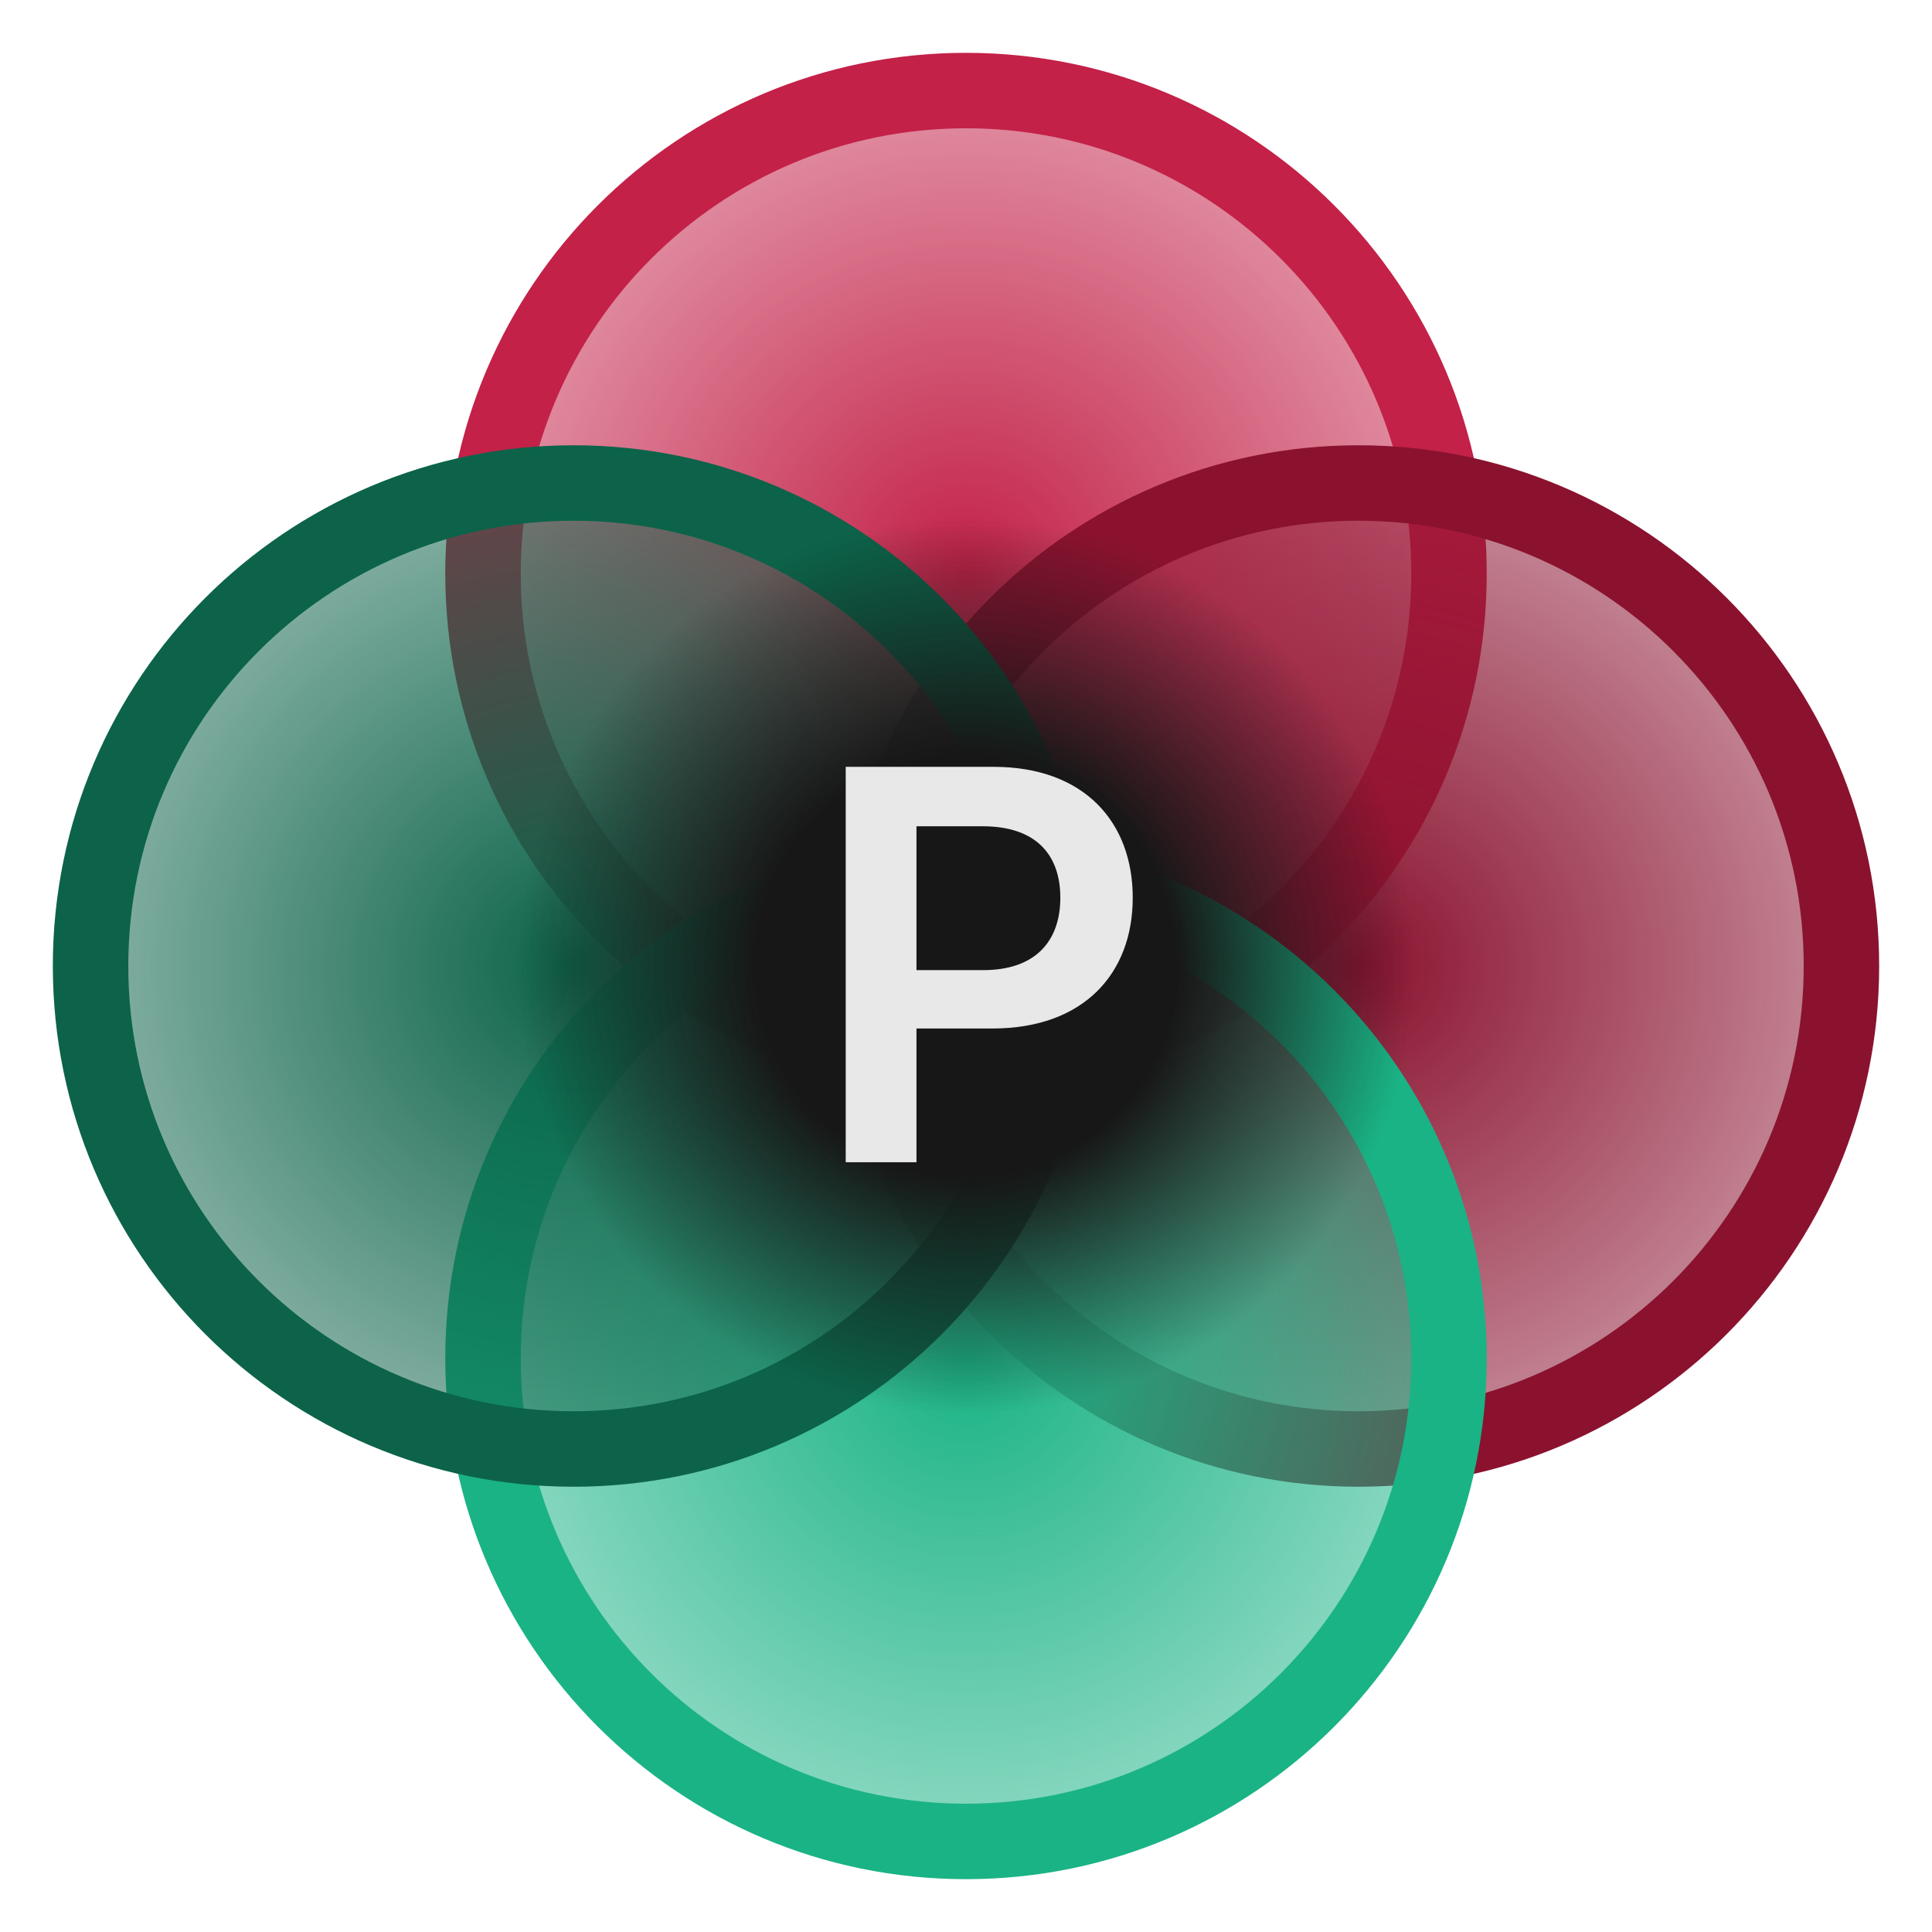
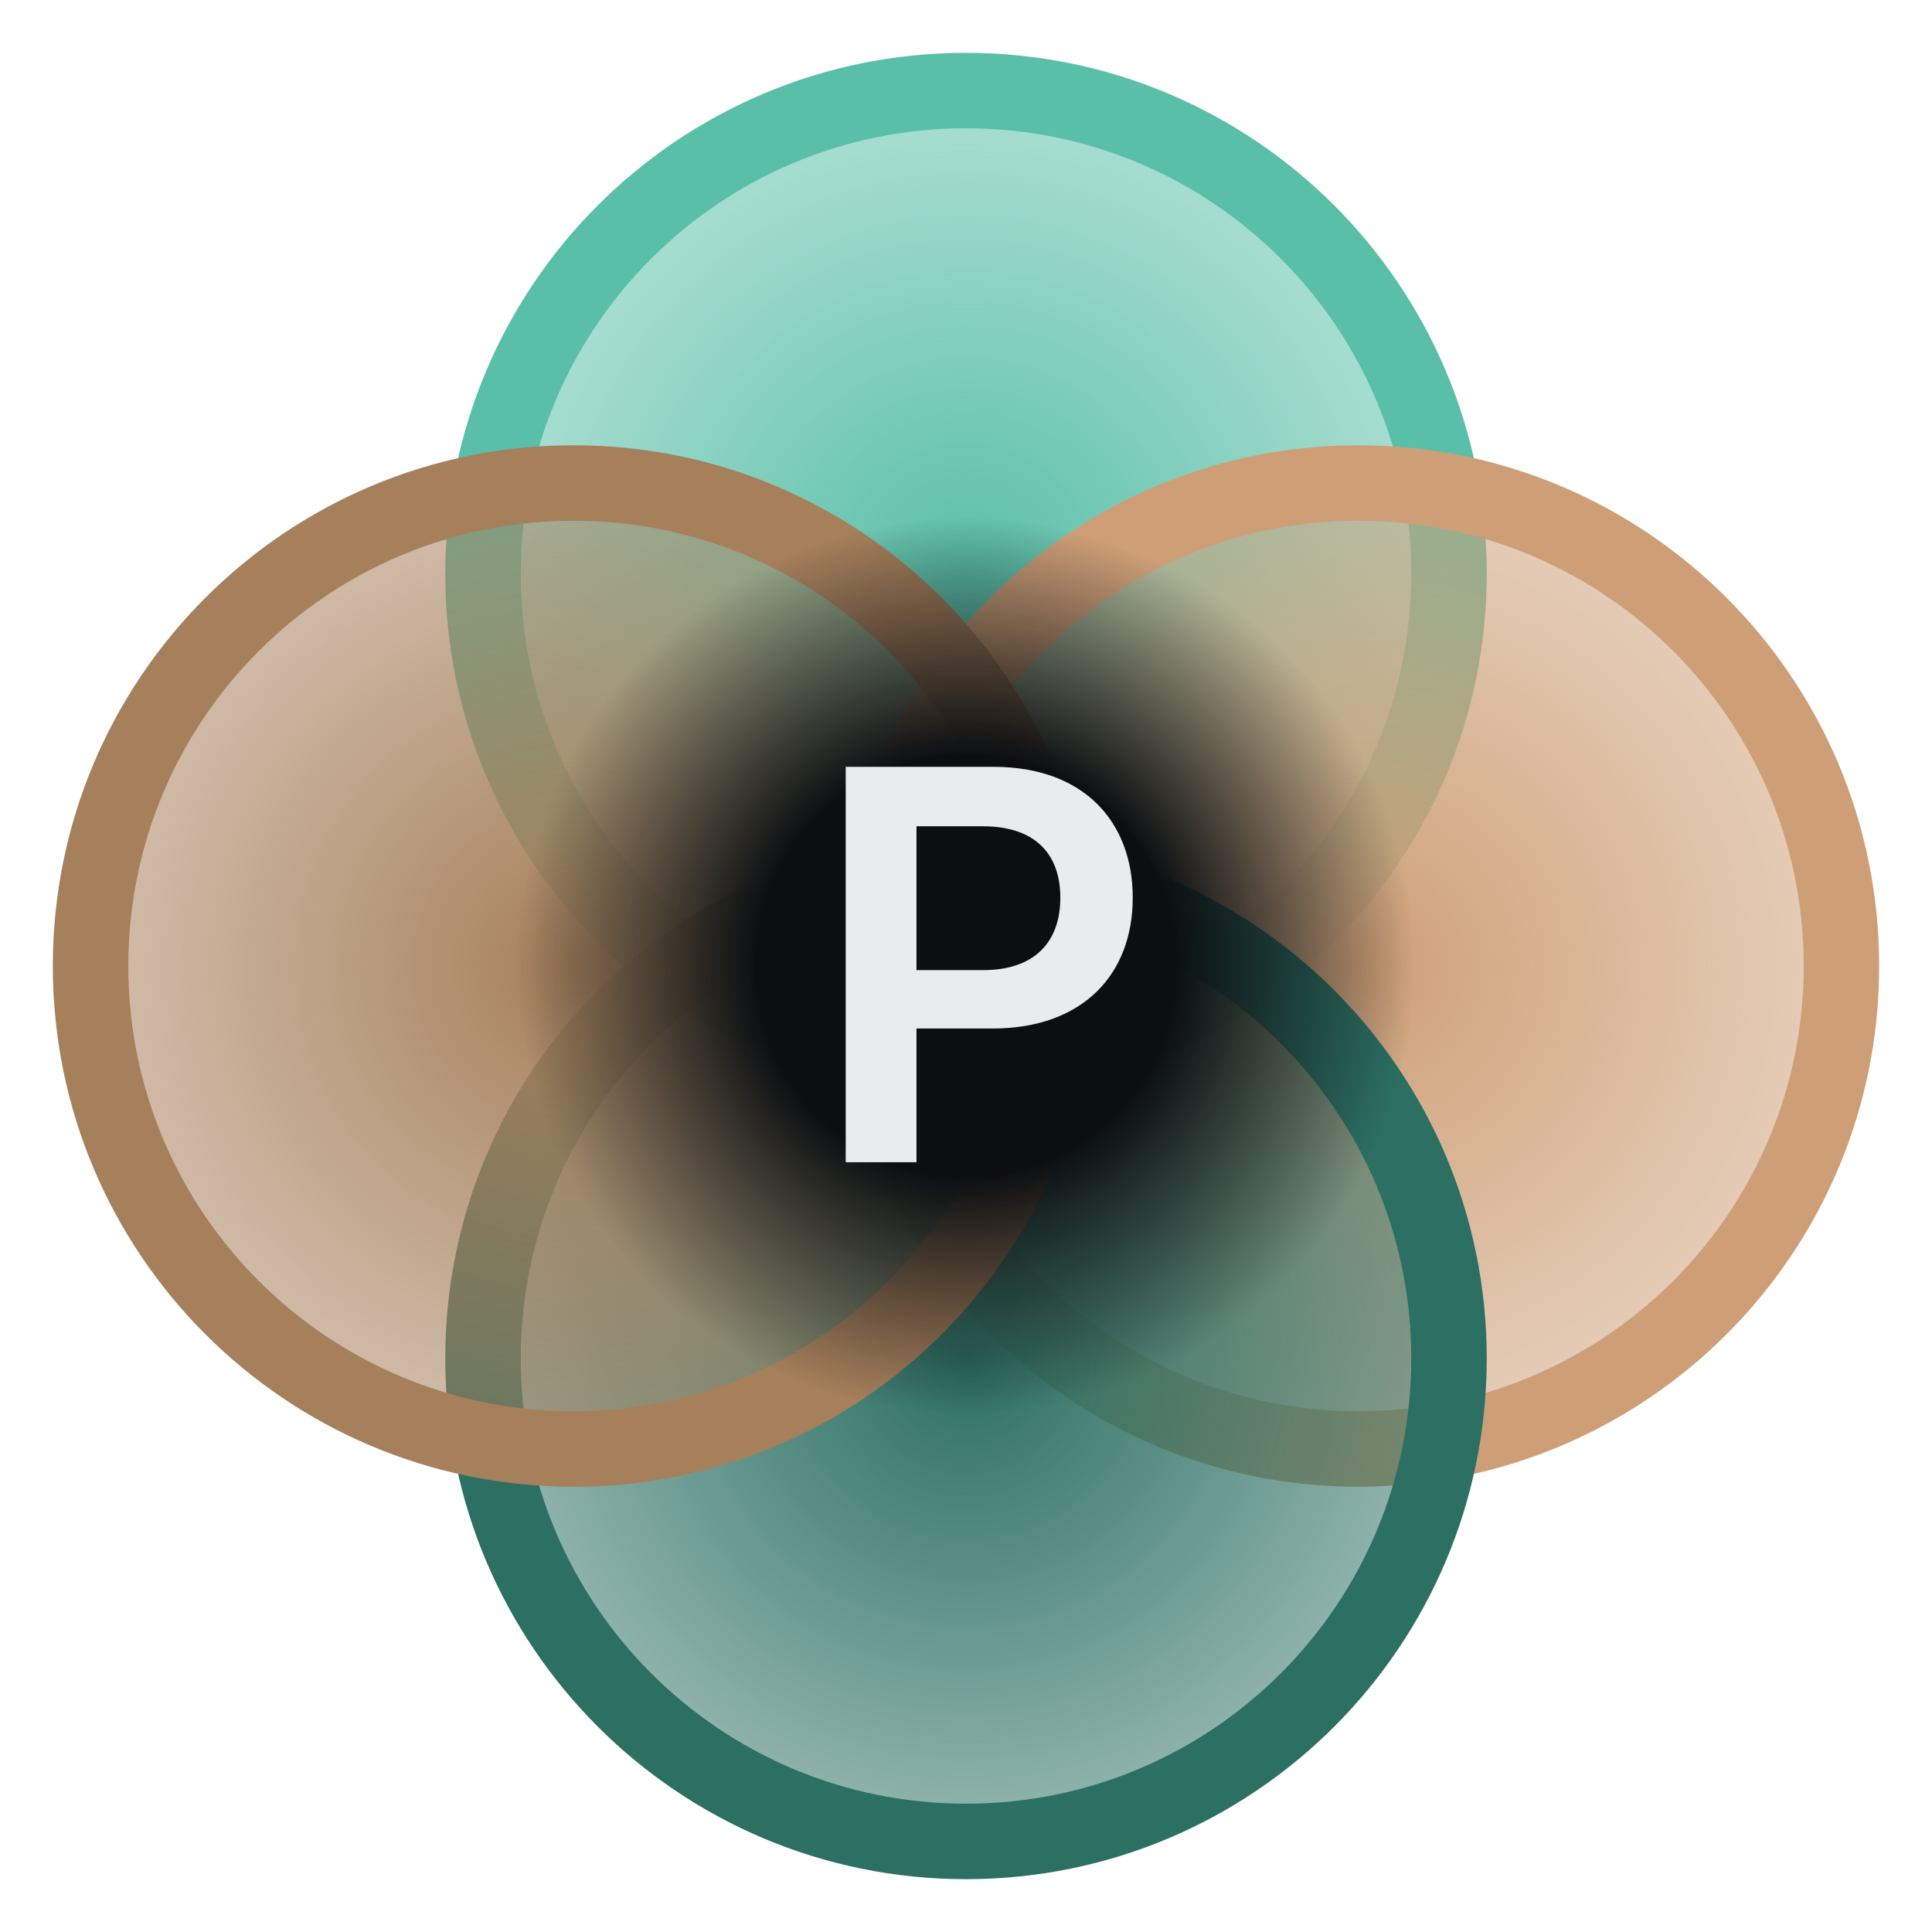
<svg xmlns="http://www.w3.org/2000/svg" width="256" height="256" viewBox="0 0 256 256">
  <defs>
    <radialGradient id="core" cx="50%" cy="50%" r="50%">
-       <stop offset="40%" stop-color="#171717" />
-       <stop offset="85%" stop-color="#171717" stop-opacity="0" />
+       <stop offset="40%" stop-color="#0C0F12" />
+       <stop offset="85%" stop-color="#0C0F12" stop-opacity="0" />
    </radialGradient>
    <radialGradient id="g1" cx="50%" cy="50%" r="100%">
-       <stop offset="0%" stop-color="#C32148" />
-       <stop offset="100%" stop-color="#C32148" stop-opacity="0" />
+       <stop offset="0%" stop-color="#5ABFA8" />
+       <stop offset="100%" stop-color="#5ABFA8" stop-opacity="0" />
+     </radialGradient>
+     <radialGradient id="g3" cx="50%" cy="50%" r="100%">
+       <stop offset="0%" stop-color="#2C6F63" />
+       <stop offset="100%" stop-color="#2C6F63" stop-opacity="0" />
    </radialGradient>
    <radialGradient id="g2" cx="50%" cy="50%" r="100%">
-       <stop offset="0%" stop-color="#8A122F" />
-       <stop offset="100%" stop-color="#8A122F" stop-opacity="0" />
-     </radialGradient>
-     <radialGradient id="g3" cx="50%" cy="50%" r="100%">
-       <stop offset="0%" stop-color="#1AB385" />
-       <stop offset="100%" stop-color="#1AB385" stop-opacity="0" />
+       <stop offset="0%" stop-color="#CE9F77" />
+       <stop offset="100%" stop-color="#CE9F77" stop-opacity="0" />
    </radialGradient>
    <radialGradient id="g4" cx="50%" cy="50%" r="100%">
-       <stop offset="0%" stop-color="#0C6349" />
-       <stop offset="100%" stop-color="#0C6349" stop-opacity="0" />
+       <stop offset="0%" stop-color="#A67F5B" />
+       <stop offset="100%" stop-color="#A67F5B" stop-opacity="0" />
    </radialGradient>
  </defs>
-   <circle cx="128" cy="76" r="64" fill="url(#g1)" stroke="#C32148" stroke-width="10" />
-   <circle cx="180" cy="128" r="64" fill="url(#g2)" stroke="#8A122F" stroke-width="10" />
-   <circle cx="128" cy="180" r="64" fill="url(#g3)" stroke="#1AB385" stroke-width="10" />
-   <circle cx="76" cy="128" r="64" fill="url(#g4)" stroke="#0C6349" stroke-width="10" />
+   <circle cx="128" cy="76" r="64" fill="url(#g1)" stroke="#5ABFA8" stroke-width="10" />
+   <circle cx="180" cy="128" r="64" fill="url(#g2)" stroke="#CE9F77" stroke-width="10" />
+   <circle cx="128" cy="180" r="64" fill="url(#g3)" stroke="#2C6F63" stroke-width="10" />
+   <circle cx="76" cy="128" r="64" fill="url(#g4)" stroke="#A67F5B" stroke-width="10" />
  <circle cx="128" cy="128" r="70" fill="url(#core)" />
-   <text x="130" y="154" font-family="system-ui, -apple-system, BlinkMacSystemFont, 'Segoe UI'" font-weight="600" font-size="72" fill="#E8E8E8" text-anchor="middle">
+   <text x="130" y="154" font-family="system-ui, -apple-system, BlinkMacSystemFont, 'Segoe UI'" font-weight="600" font-size="72" fill="#E9ECEF" text-anchor="middle">
    P
  </text>
</svg>
